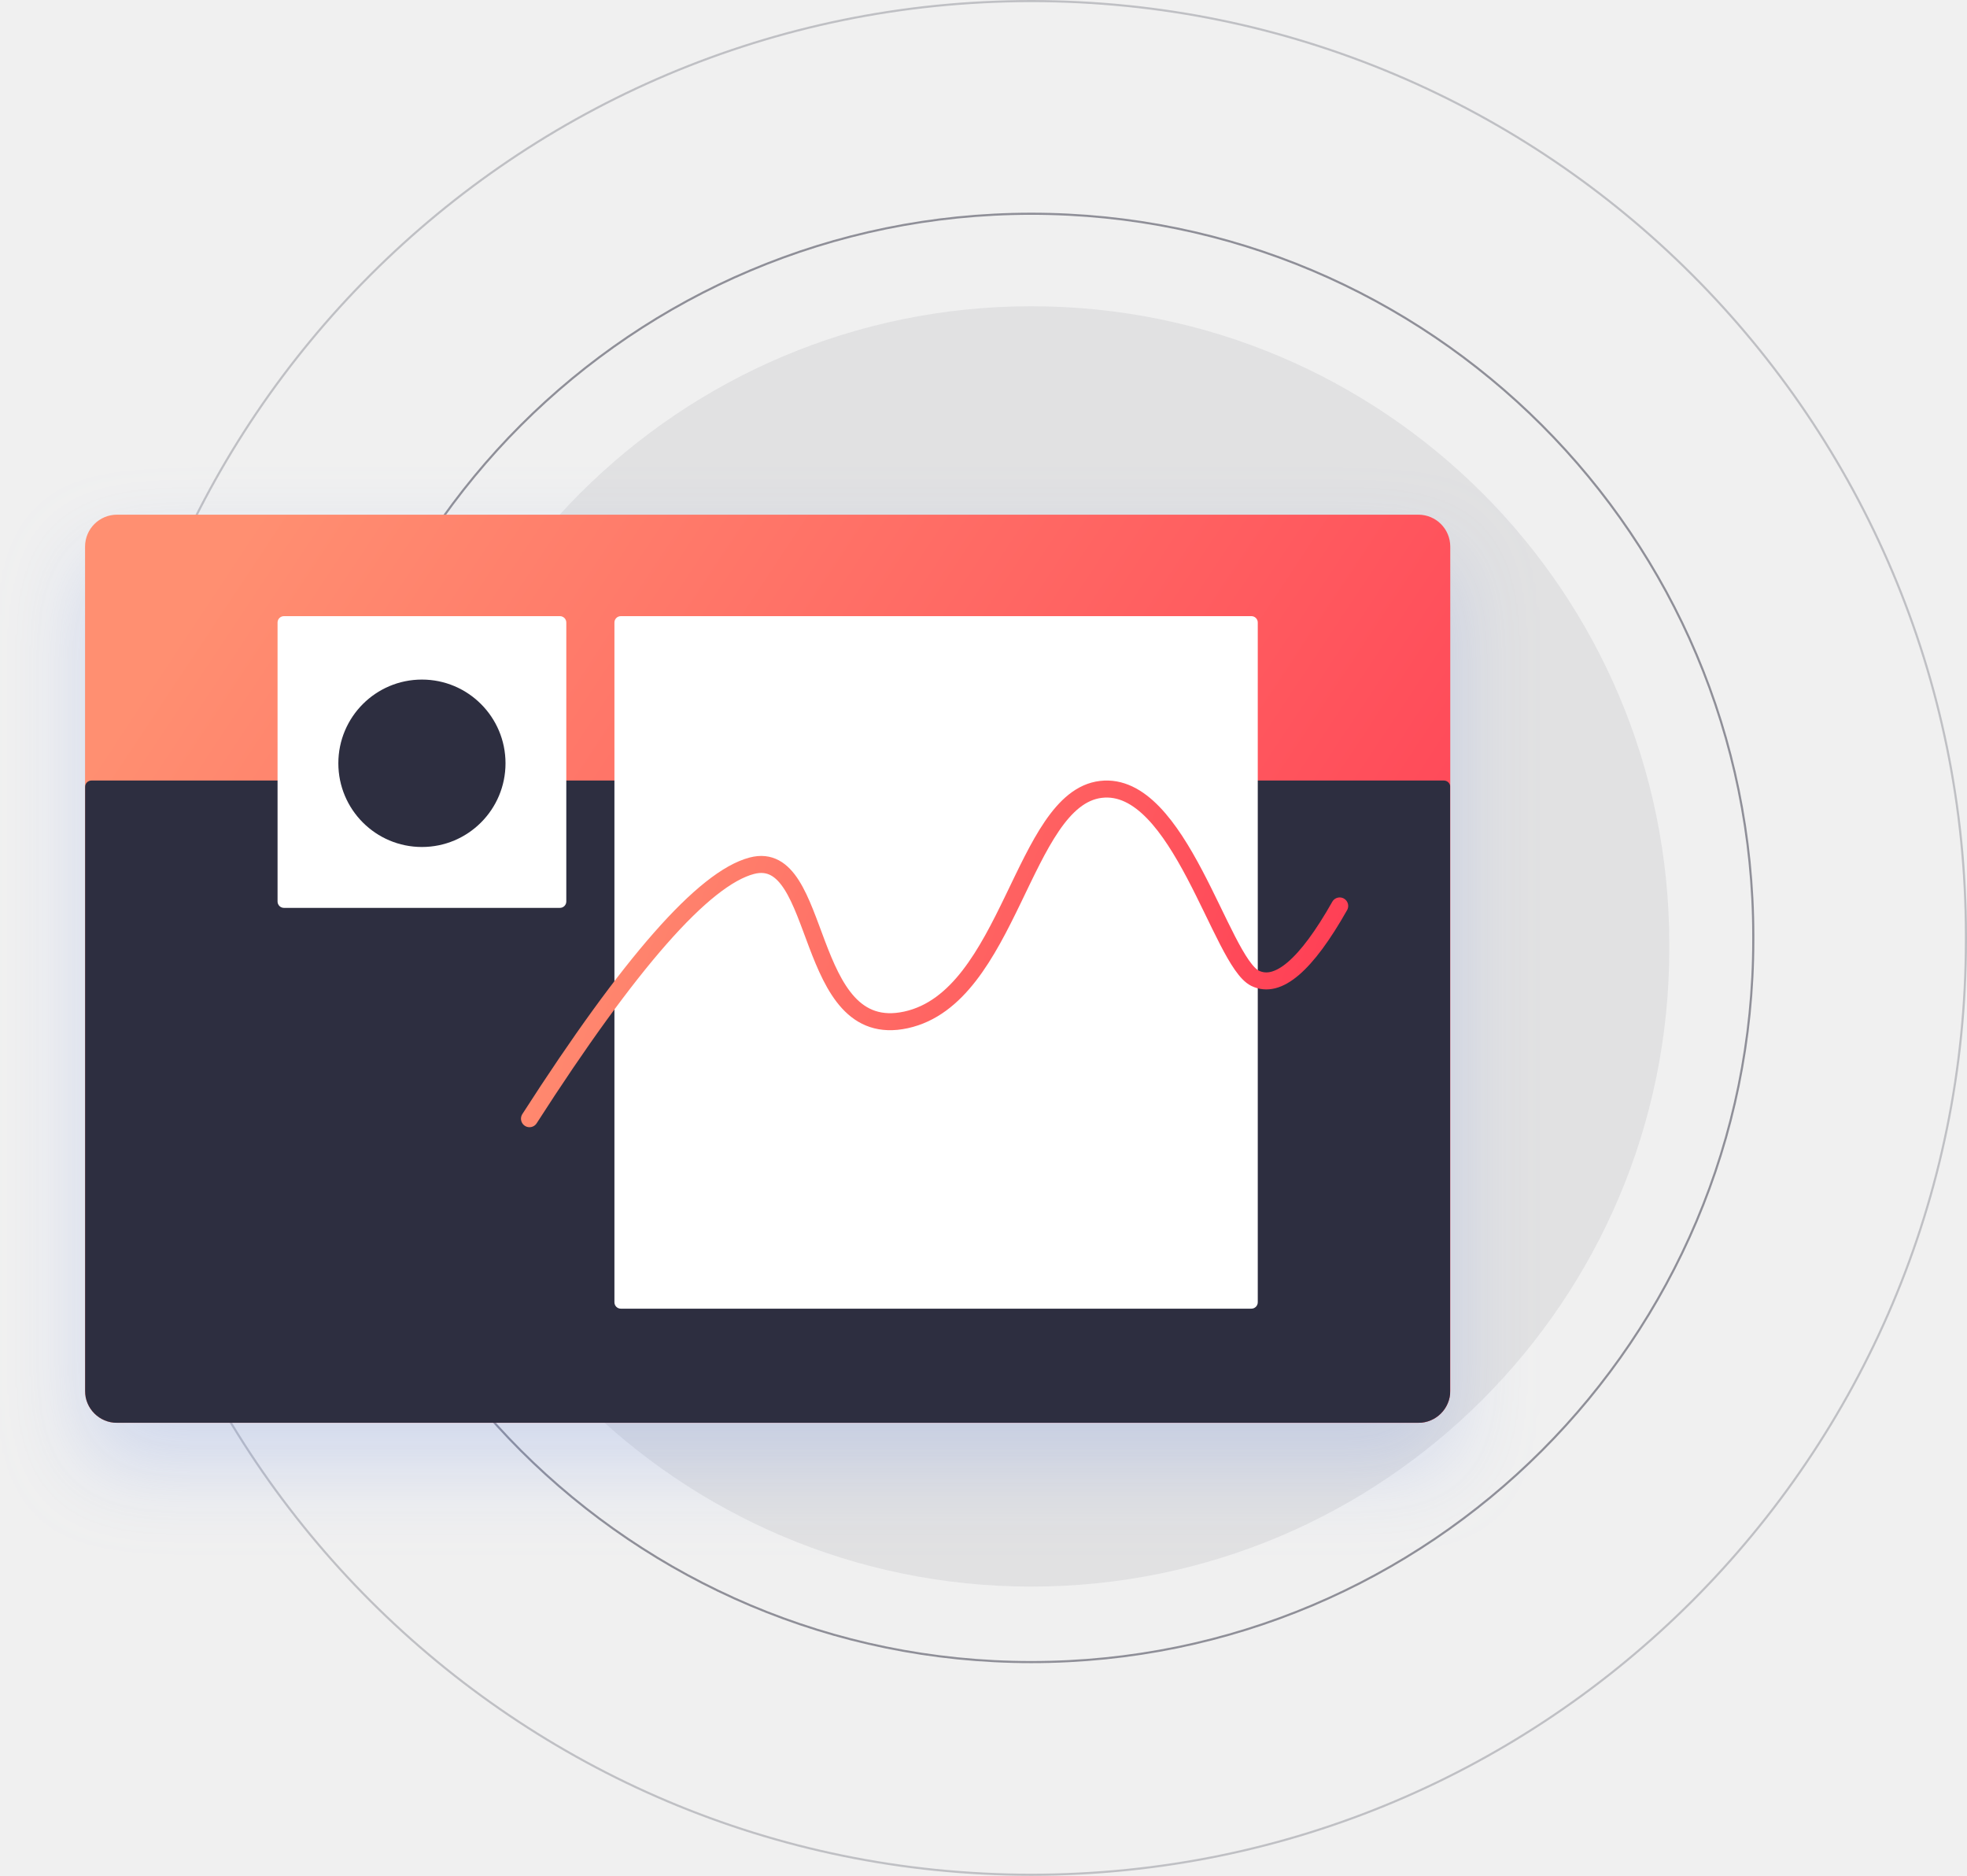
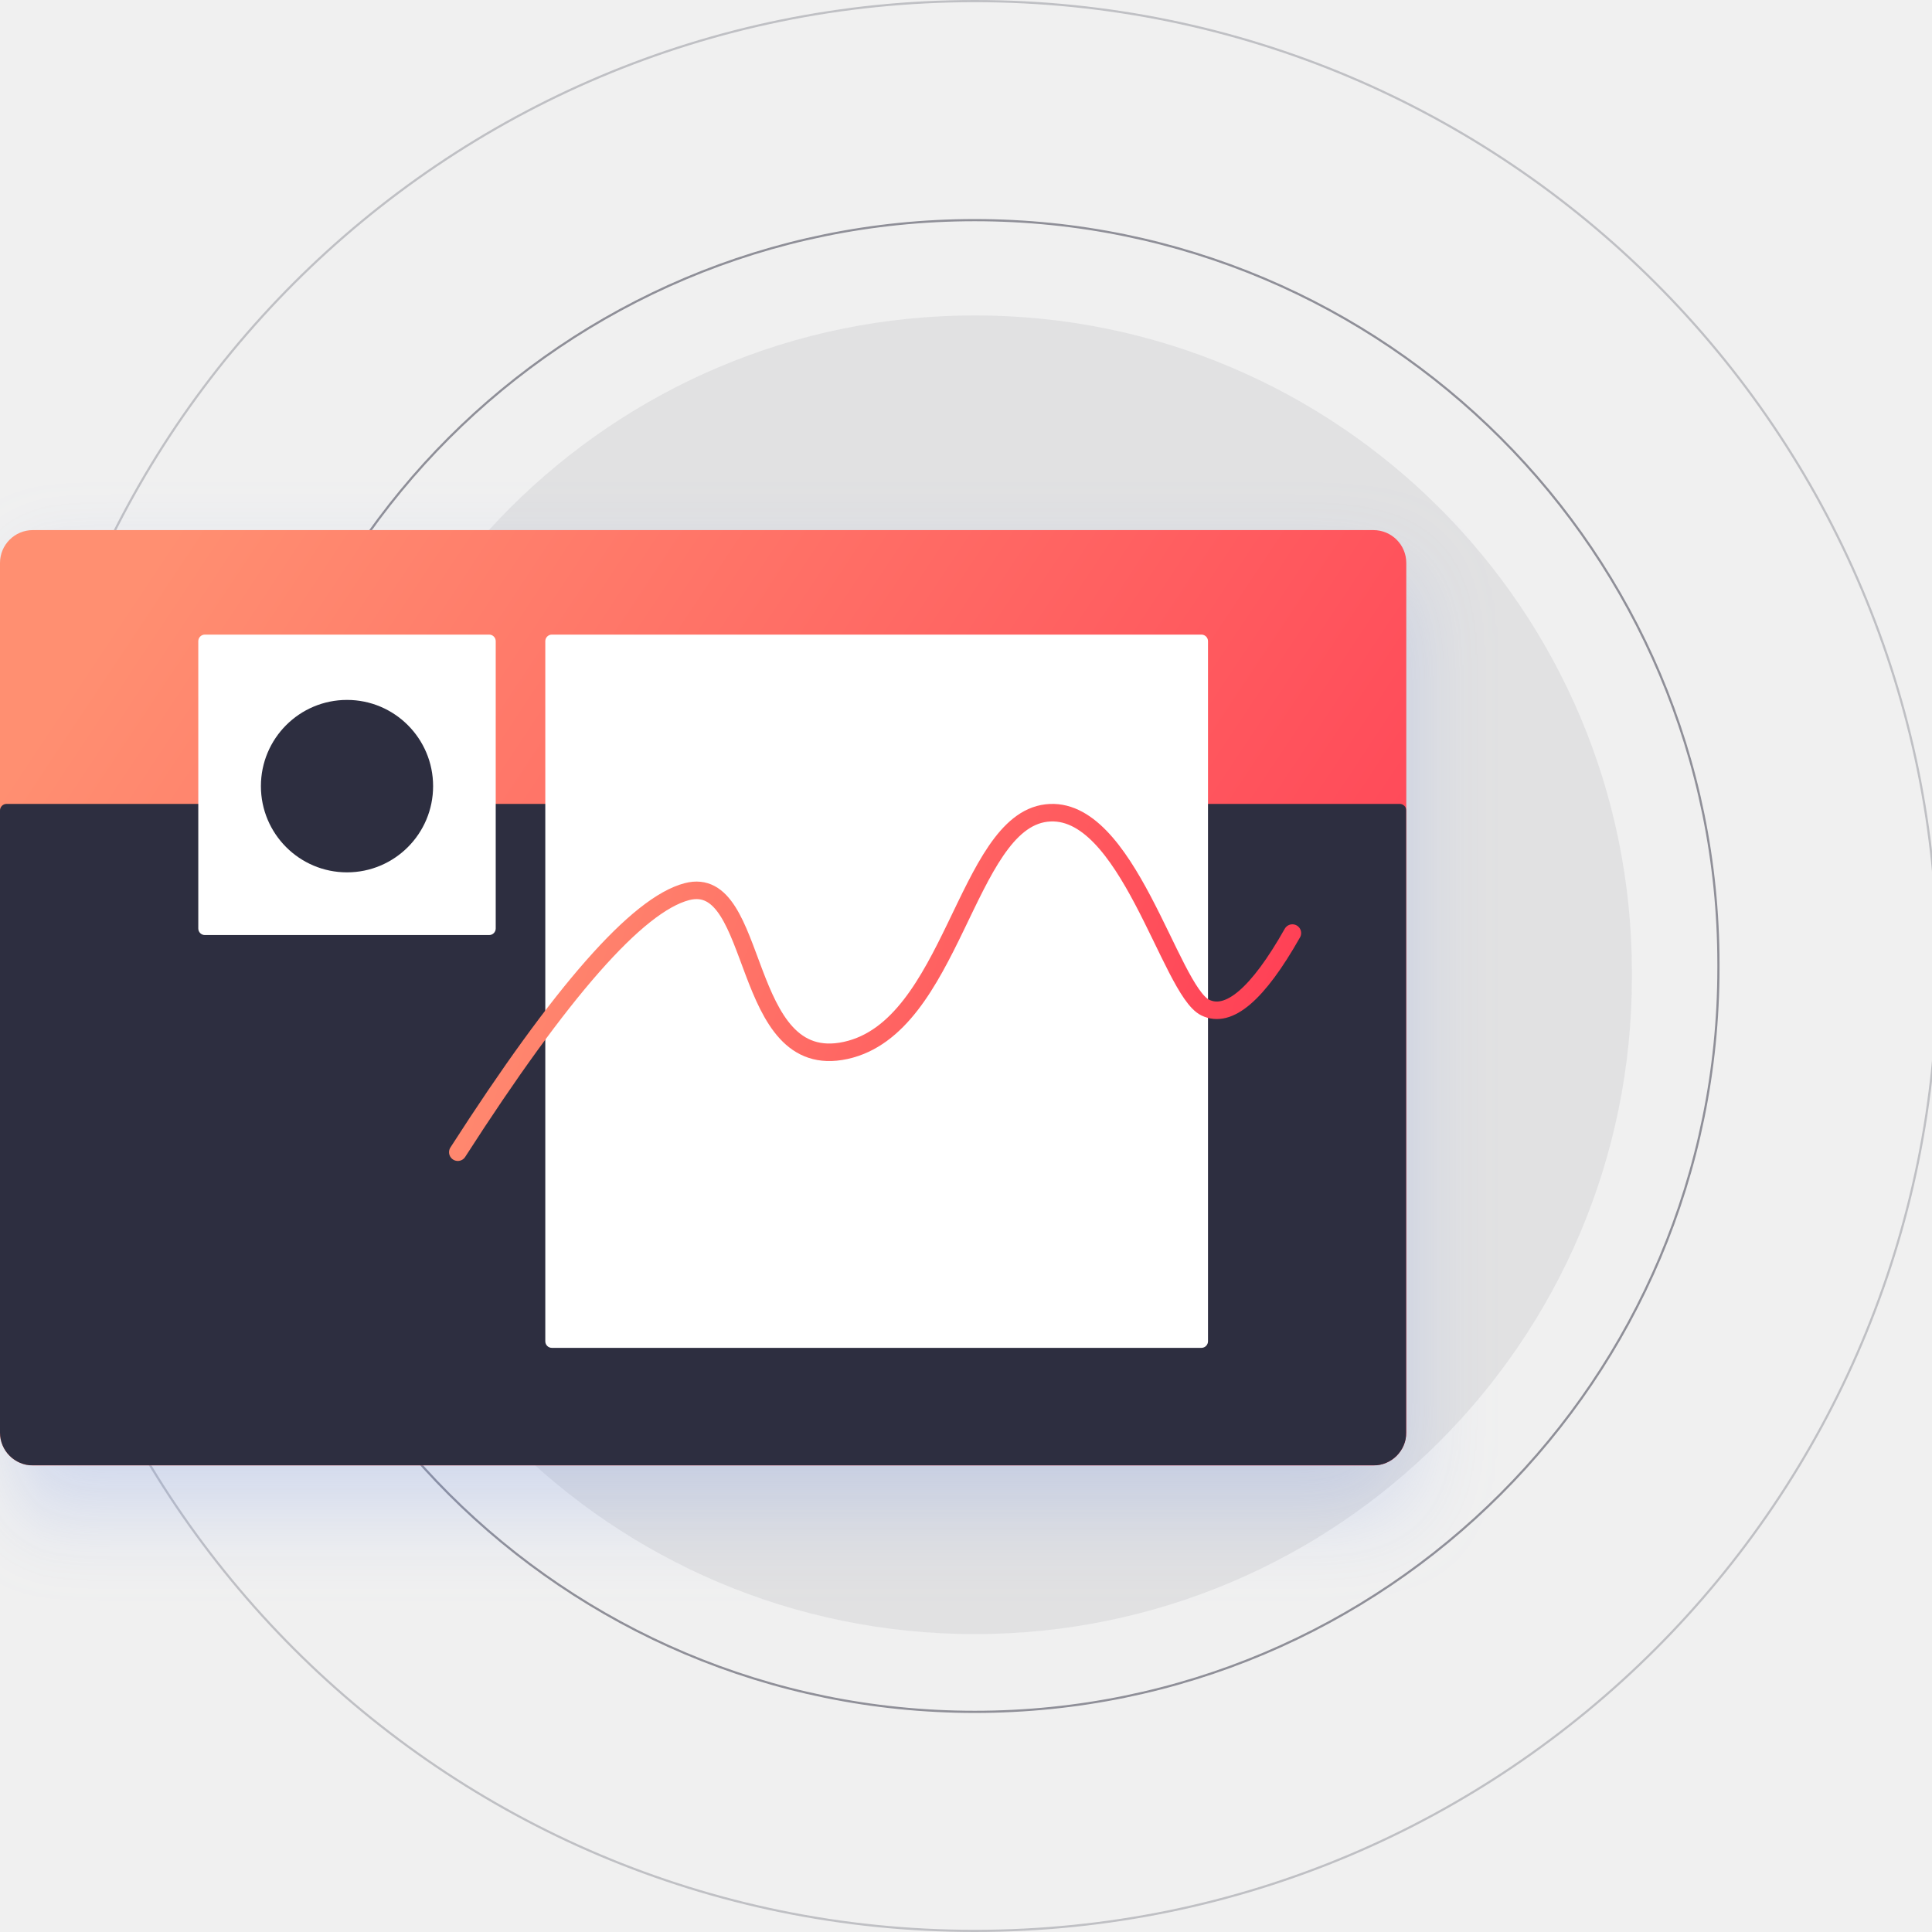
- <svg xmlns="http://www.w3.org/2000/svg" xmlns:xlink="http://www.w3.org/1999/xlink" width="925" height="882">
-   <defs>
-     <linearGradient x1="0%" y1="27.881%" x2="100%" y2="72.119%" id="c">
-       <stop stop-color="#FF8F71" offset="0%" />
-       <stop stop-color="#FF3E55" offset="100%" />
+ <svg xmlns="http://www.w3.org/2000/svg" xmlns:xlink="http://www.w3.org/1999/xlink" width="882" height="882" version="1.1" id="svg10">
+   <defs id="defs4">
+     <linearGradient x1="0" y1="145.979" x2="523.578" y2="377.599" id="c" gradientTransform="scale(1.226178,0.8155422)" gradientUnits="userSpaceOnUse">
+       <stop stop-color="#FF8F71" offset="0%" id="stop1" />
+       <stop stop-color="#FF3E55" offset="100%" id="stop2" />
    </linearGradient>
-     <linearGradient x1="0%" y1="41.725%" x2="100%" y2="58.275%" id="e">
-       <stop stop-color="#FF8F71" offset="0%" />
-       <stop stop-color="#FF3E55" offset="100%" />
+     <linearGradient x1="132.699" y1="298.178" x2="384.503" y2="339.851" id="e" gradientTransform="scale(1.54485,0.6473121)" gradientUnits="userSpaceOnUse">
+       <stop stop-color="#FF8F71" offset="0%" id="stop3" />
+       <stop stop-color="#FF3E55" offset="100%" id="stop4" />
    </linearGradient>
-     <filter x="-10.9%" y="-11.7%" width="121.8%" height="132.8%" filterUnits="objectBoundingBox" id="b">
-       <feOffset dy="20" in="SourceAlpha" result="shadowOffsetOuter1" />
-       <feGaussianBlur stdDeviation="20" in="shadowOffsetOuter1" result="shadowBlurOuter1" />
-       <feColorMatrix values="0 0 0 0 0.422 0 0 0 0 0.554 0 0 0 0 0.894 0 0 0 0.243 0" in="shadowBlurOuter1" />
+     <filter x="-0.075" y="-0.112" width="1.15" height="1.272" filterUnits="objectBoundingBox" id="b">
+       <feOffset dy="20" in="SourceAlpha" result="shadowOffsetOuter1" id="feOffset4" />
+       <feGaussianBlur stdDeviation="20" in="shadowOffsetOuter1" result="shadowBlurOuter1" id="feGaussianBlur4" />
+       <feColorMatrix values="0 0 0 0 0.422 0 0 0 0 0.554 0 0 0 0 0.894 0 0 0 0.243 0" in="shadowBlurOuter1" id="feColorMatrix4" />
    </filter>
    <rect id="a" x="0" y="0" width="642" height="427" rx="15" />
  </defs>
-   <g transform="translate(40)" fill="none" fill-rule="evenodd">
-     <rect fill="#2D2E40" opacity=".08" transform="matrix(1 0 0 -1 0 890)" x="145" y="144" width="600" height="602" rx="300" />
-     <rect stroke="#2D2E40" opacity=".5" transform="matrix(1 0 0 -1 0 882)" x="105.5" y="100.5" width="679" height="681" rx="339.5" />
-     <rect stroke="#2D2E40" opacity=".25" transform="matrix(1 0 0 -1 0 882)" x="5.5" y=".5" width="879" height="881" rx="439.5" />
-     <g transform="translate(0 242)">
-       <mask id="d" fill="#fff">
-         <use xlink:href="#a" />
+   <g fill="none" fill-rule="evenodd" id="g10">
+     <rect fill="#2d2e40" opacity="0.08" transform="matrix(1,0,0,-1,0,890)" x="145" y="144" width="600" height="602" rx="300" id="rect4" />
+     <rect stroke="#2d2e40" opacity="0.5" transform="matrix(1,0,0,-1,0,882)" x="105.5" y="100.5" width="679" height="681" rx="339.5" id="rect5" />
+     <rect stroke="#2d2e40" opacity="0.25" transform="matrix(1,0,0,-1,0,882)" x="5.5" y="0.5" width="879" height="881" rx="439.5" id="rect6" />
+     <g transform="translate(0,242)" id="g9">
+       <mask id="d" fill="#ffffff">
+         <use xlink:href="#a" id="use6" />
      </mask>
-       <g fill-rule="nonzero">
-         <use fill="#000" filter="url(#b)" xlink:href="#a" />
-         <use fill="url(#c)" xlink:href="#a" />
+       <g fill-rule="nonzero" id="g8">
+         <use fill="#000000" filter="url(#b)" xlink:href="#a" id="use7" />
+         <use fill="url(#c)" xlink:href="#a" id="use8" style="fill:url(#c)" />
      </g>
-       <path d="M3 125h636a3 3 0 013 3v296a3 3 0 01-3 3H3a3 3 0 01-3-3V128a3 3 0 013-3z" fill="#2D2E40" fill-rule="nonzero" mask="url(#d)" />
-       <rect fill="#FFF" fill-rule="nonzero" mask="url(#d)" x="90.523" y="47.709" width="135.785" height="137.165" rx="3" />
-       <ellipse fill="#2D2E40" mask="url(#d)" cx="158.416" cy="116.888" rx="39.306" ry="39.36" />
-       <rect fill="#FFF" fill-rule="nonzero" mask="url(#d)" x="248.939" y="47.709" width="302.538" height="325.617" rx="3" />
+       <path d="m 3,125 h 636 a 3,3 0 0 1 3,3 v 296 a 3,3 0 0 1 -3,3 H 3 A 3,3 0 0 1 0,424 V 128 a 3,3 0 0 1 3,-3 z" fill="#2d2e40" fill-rule="nonzero" mask="url(#d)" id="path8" />
+       <rect fill="#ffffff" fill-rule="nonzero" mask="url(#d)" x="90.523" y="47.709" width="135.785" height="137.165" rx="3" id="rect8" />
+       <ellipse fill="#2d2e40" mask="url(#d)" cx="158.416" cy="116.888" rx="39.306" ry="39.36" id="ellipse8" />
+       <rect fill="#ffffff" fill-rule="nonzero" mask="url(#d)" x="248.939" y="47.709" width="302.538" height="325.617" rx="3" id="rect9" />
    </g>
-     <path d="M209 284c47.125-73.367 81.977-113.013 104.557-118.938 33.87-8.886 23.765 83.14 72.535 72.473 48.77-10.666 54.716-103.974 91.603-108.37 36.887-4.397 56.402 80.946 72.515 88.81 10.742 5.241 24.005-6.094 39.79-34.007" stroke="url(#e)" stroke-width="8" stroke-linecap="round" transform="translate(0 242)" />
+     <path d="m 209,284 c 47.125,-73.367 81.977,-113.013 104.557,-118.938 33.87,-8.886 23.765,83.14 72.535,72.473 48.77,-10.666 54.716,-103.974 91.603,-108.37 36.887,-4.397 56.402,80.946 72.515,88.81 10.742,5.241 24.005,-6.094 39.79,-34.007" stroke="url(#e)" stroke-width="8" stroke-linecap="round" transform="translate(0,242)" id="path9" style="stroke:url(#e)" />
  </g>
</svg>
